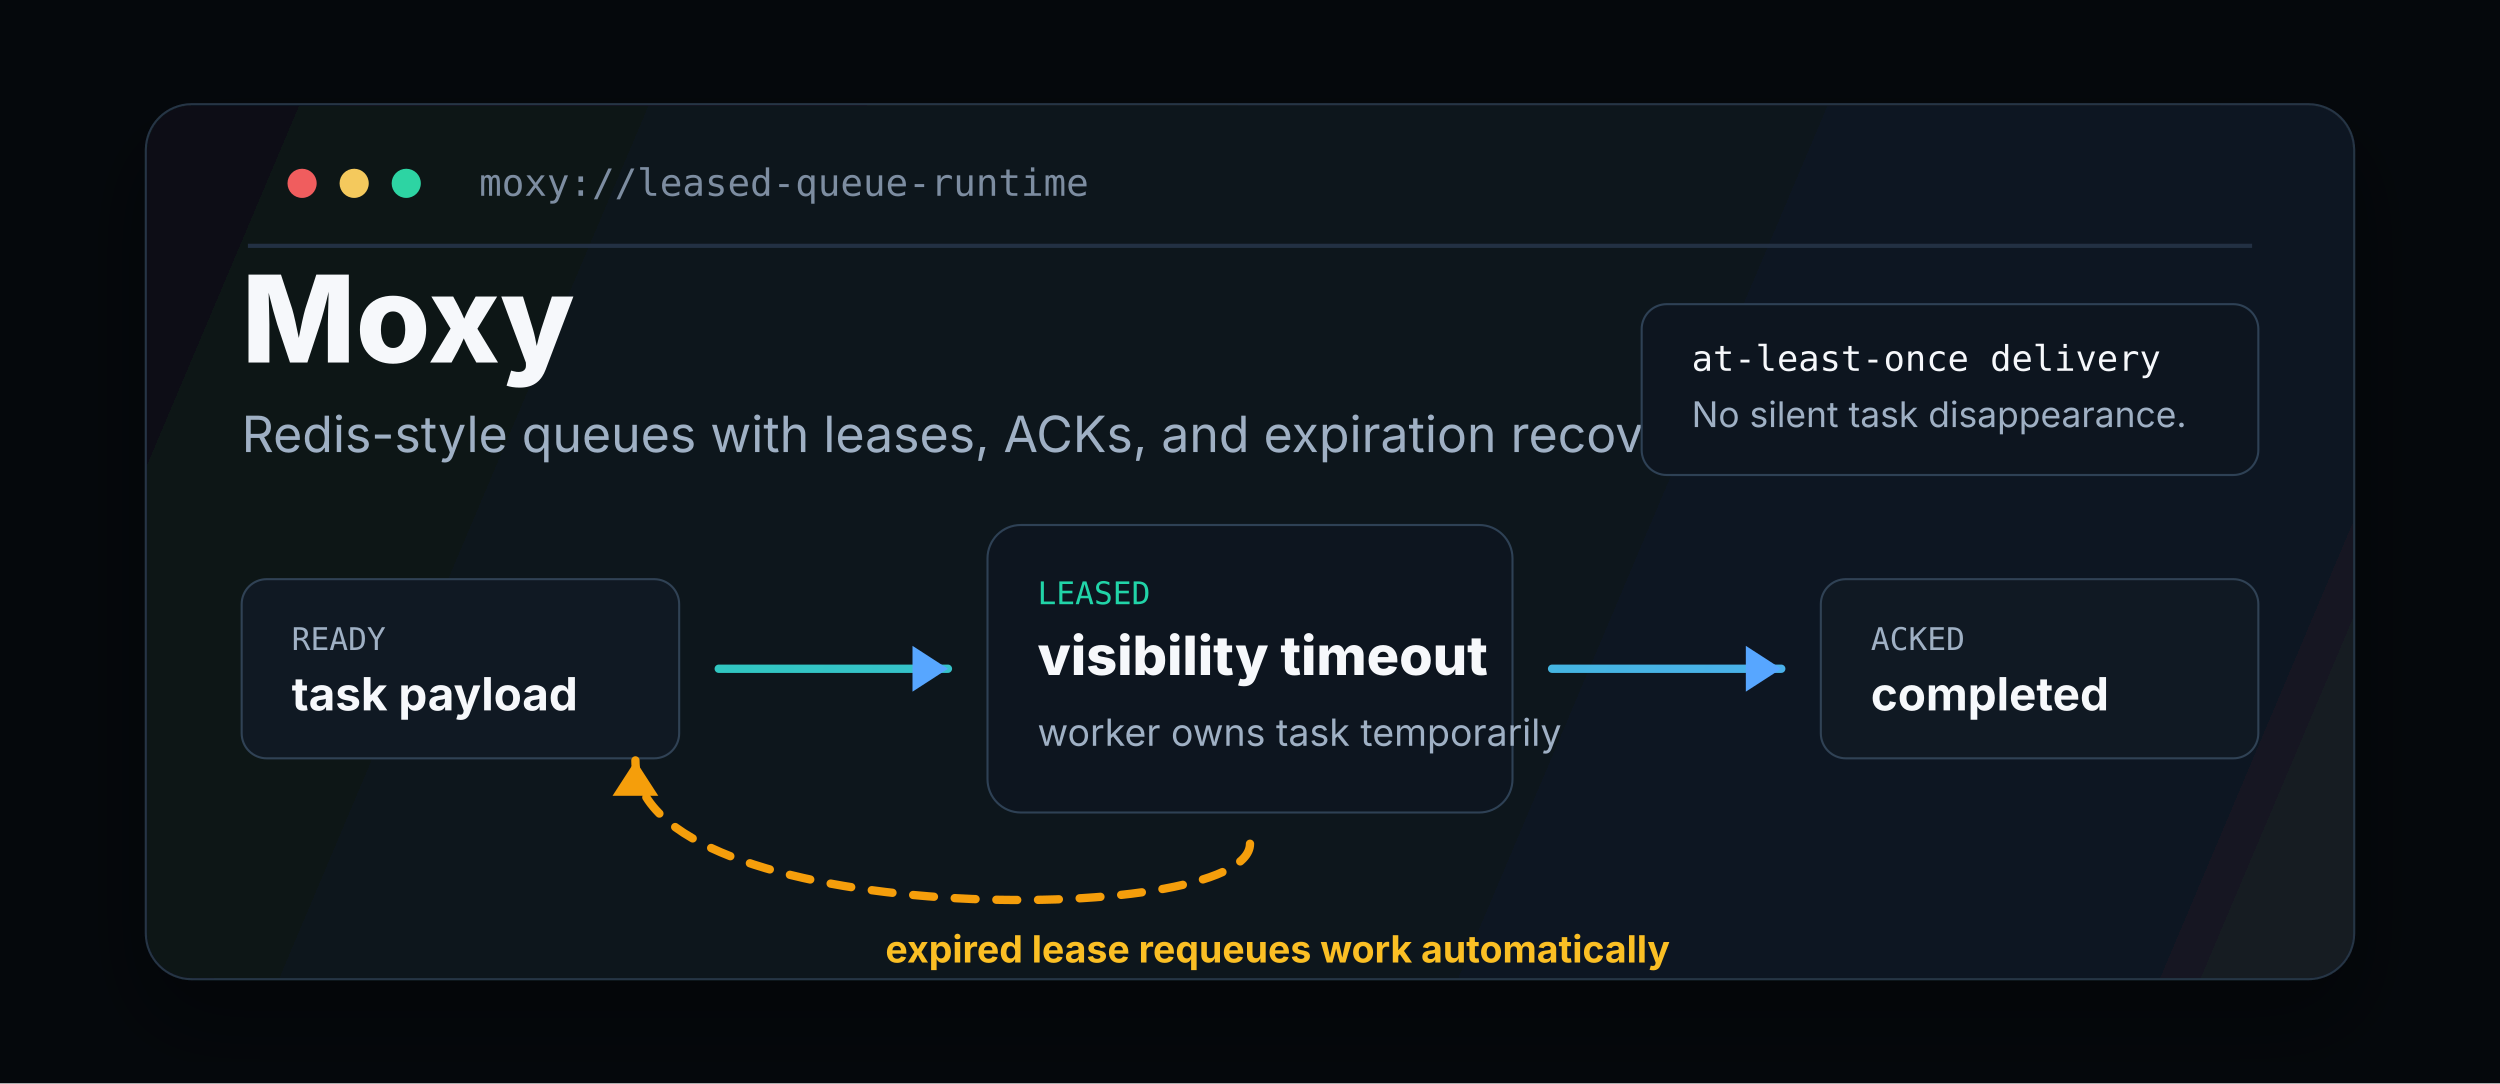
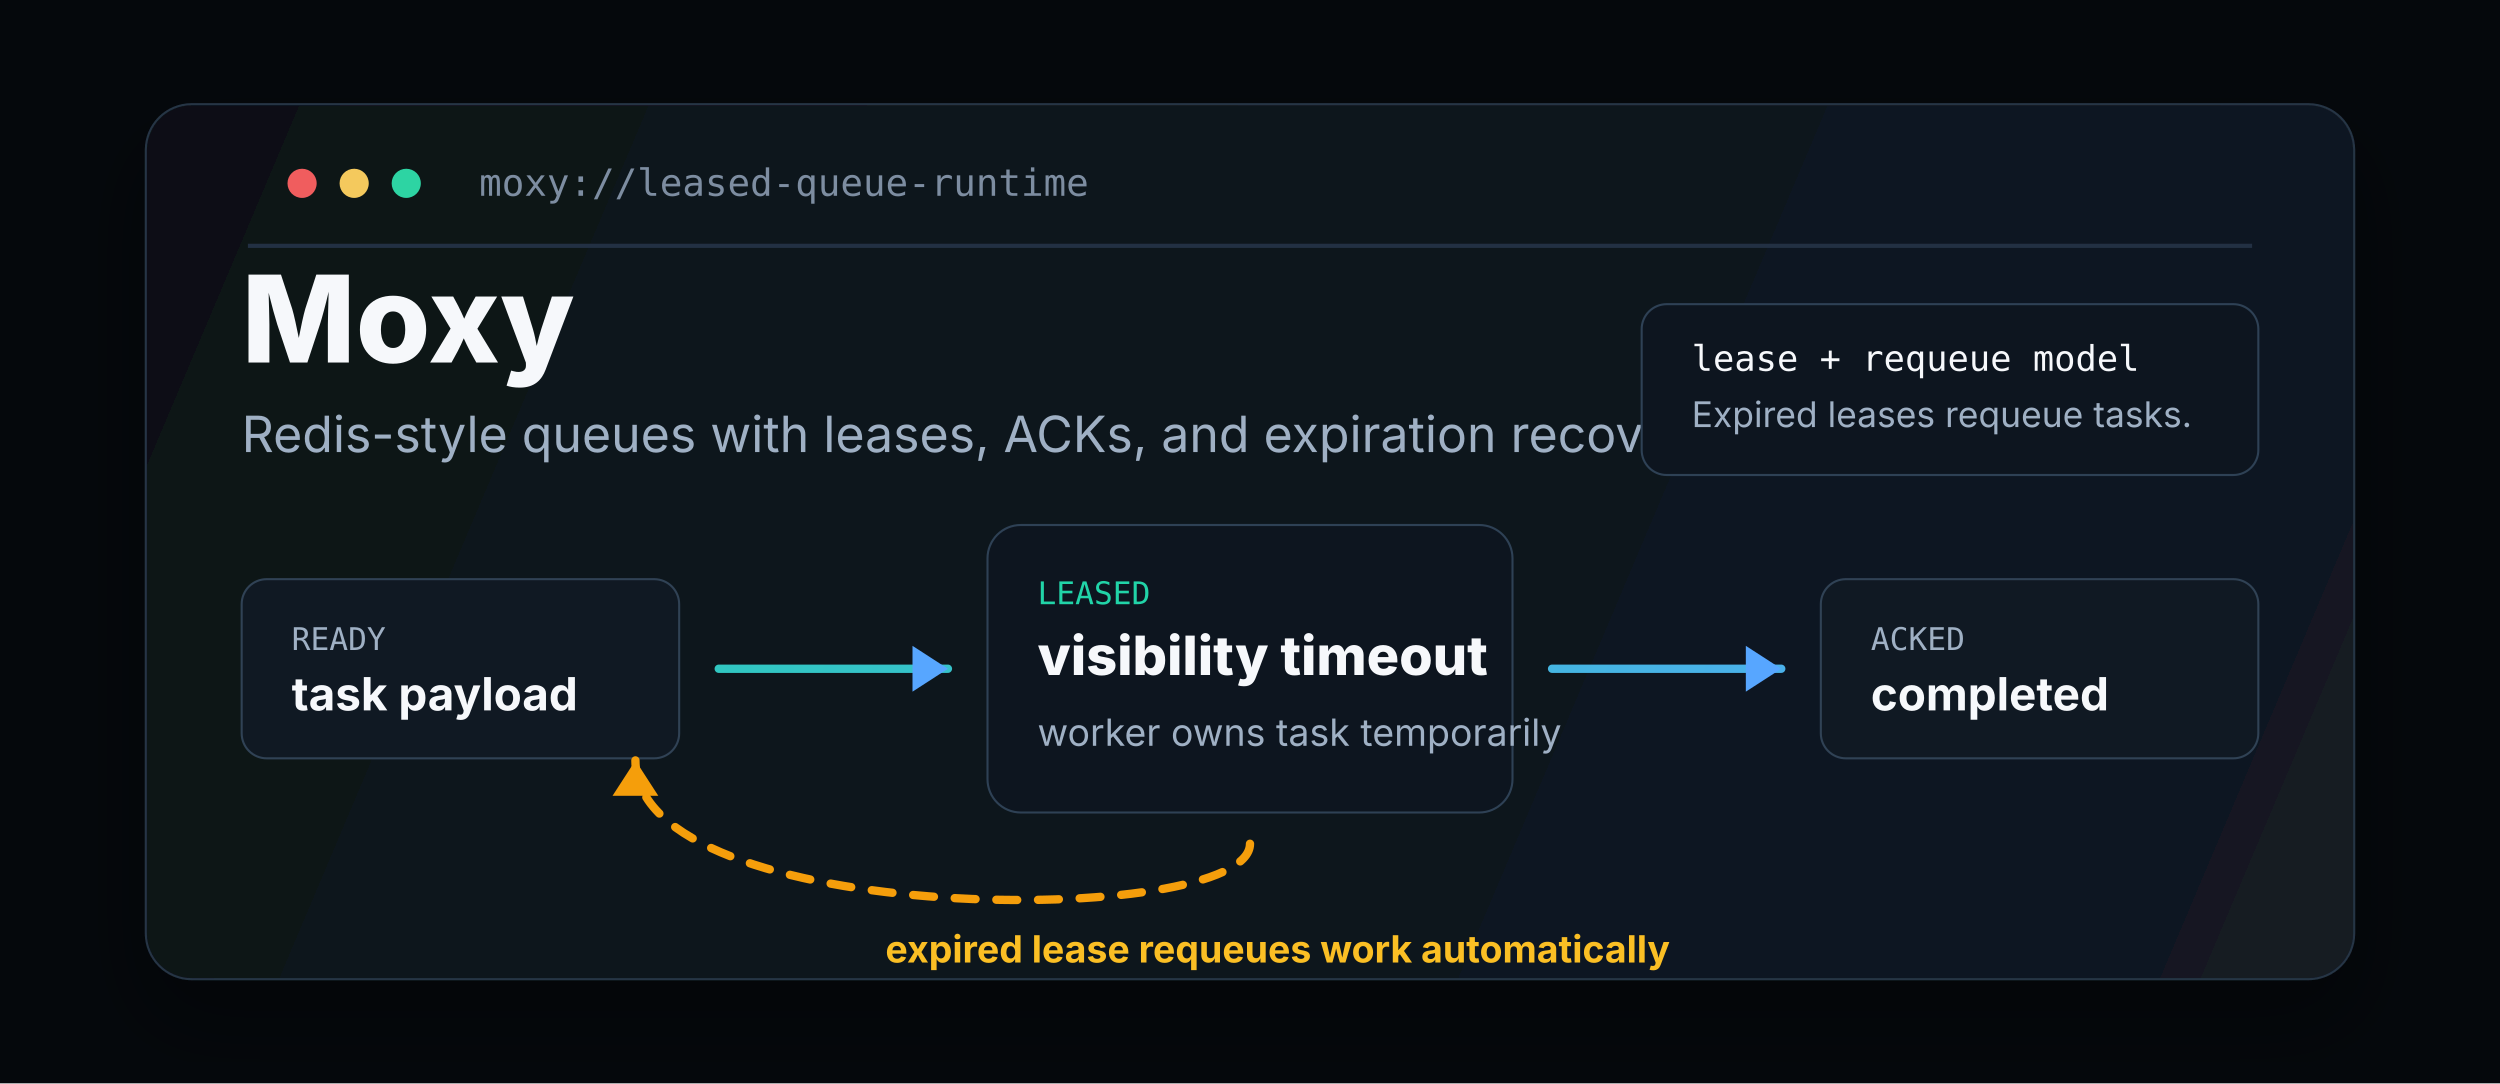
<svg xmlns="http://www.w3.org/2000/svg" width="1200" height="520" viewBox="0 0 1200 520" fill="none" role="img" aria-labelledby="title desc">
  <defs>
    <linearGradient id="panel" x1="80" y1="40" x2="1120" y2="480" gradientUnits="userSpaceOnUse">
      <stop stop-color="#0B1117" />
      <stop offset="1" stop-color="#121A24" />
    </linearGradient>
    <linearGradient id="accent" x1="118" y1="82" x2="1072" y2="430" gradientUnits="userSpaceOnUse">
      <stop stop-color="#21D4A8" />
      <stop offset="1" stop-color="#57A6FF" />
    </linearGradient>
    <filter id="shadow" x="40" y="10" width="1120" height="500" filterUnits="userSpaceOnUse" color-interpolation-filters="sRGB">
      <feDropShadow dx="0" dy="20" stdDeviation="20" flood-color="#000000" flood-opacity="0.35" />
    </filter>
  </defs>
  <rect width="1200" height="520" fill="#05080C" />
  <g filter="url(#shadow)">
    <rect x="70" y="50" width="1060" height="420" rx="22" fill="url(#panel)" stroke="#263445" />
  </g>
  <path d="M119 118H1081" stroke="#223043" stroke-width="2" />
  <circle cx="145" cy="88" r="7" fill="#F05D5E" />
  <circle cx="170" cy="88" r="7" fill="#F4C95D" />
  <circle cx="195" cy="88" r="7" fill="#2DD4A3" />
  <text x="230" y="94" fill="#7D8DA1" font-family="ui-monospace, SFMono-Regular, Menlo, Consolas, monospace" font-size="18">moxy://leased-queue-runtime</text>
  <text x="116" y="174" fill="#F6F8FB" font-family="Inter, Segoe UI, Arial, sans-serif" font-size="58" font-weight="800" letter-spacing="0">Moxy</text>
  <text x="116" y="217" fill="#9FB0C4" font-family="Inter, Segoe UI, Arial, sans-serif" font-size="24">Redis-style queues with leases, ACKs, and expiration recovery.</text>
  <g transform="translate(116 278)">
    <rect width="210" height="86" rx="12" fill="#101923" stroke="#304255" />
    <text x="24" y="34" fill="#9FB0C4" font-family="ui-monospace, SFMono-Regular, Menlo, Consolas, monospace" font-size="15">READY</text>
    <text x="24" y="63" fill="#F6F8FB" font-family="Inter, Segoe UI, Arial, sans-serif" font-size="22" font-weight="700">task payload</text>
  </g>
  <path d="M345 321H455" stroke="url(#accent)" stroke-width="4" stroke-linecap="round" />
  <path d="M455 321L438 310V332L455 321Z" fill="#57A6FF" />
  <g transform="translate(474 252)">
    <rect width="252" height="138" rx="16" fill="#0D151F" stroke="#2E4155" />
    <text x="24" y="38" fill="#21D4A8" font-family="ui-monospace, SFMono-Regular, Menlo, Consolas, monospace" font-size="15">LEASED</text>
    <text x="24" y="72" fill="#F6F8FB" font-family="Inter, Segoe UI, Arial, sans-serif" font-size="26" font-weight="800">visibility timeout</text>
    <text x="24" y="106" fill="#9FB0C4" font-family="Inter, Segoe UI, Arial, sans-serif" font-size="18">worker owns task temporarily</text>
  </g>
  <path d="M745 321H855" stroke="url(#accent)" stroke-width="4" stroke-linecap="round" />
  <path d="M855 321L838 310V332L855 321Z" fill="#57A6FF" />
  <g transform="translate(874 278)">
    <rect width="210" height="86" rx="12" fill="#101923" stroke="#304255" />
    <text x="24" y="34" fill="#9FB0C4" font-family="ui-monospace, SFMono-Regular, Menlo, Consolas, monospace" font-size="15">ACKED</text>
    <text x="24" y="63" fill="#F6F8FB" font-family="Inter, Segoe UI, Arial, sans-serif" font-size="22" font-weight="700">completed</text>
  </g>
  <path d="M600 405C600 446 305 446 305 365" stroke="#F59E0B" stroke-width="4" stroke-linecap="round" stroke-dasharray="10 10" />
  <path d="M305 365L294 382H316L305 365Z" fill="#F59E0B" />
  <text x="425" y="462" fill="#FBBF24" font-family="Inter, Segoe UI, Arial, sans-serif" font-size="18" font-weight="700">expired lease requeues work automatically</text>
  <rect x="788" y="146" width="296" height="82" rx="12" fill="#0D151F" stroke="#2E4155" />
-   <text x="812" y="178" fill="#F6F8FB" font-family="ui-monospace, SFMono-Regular, Menlo, Consolas, monospace" font-size="17">at-least-once delivery</text>
-   <text x="812" y="205" fill="#9FB0C4" font-family="Inter, Segoe UI, Arial, sans-serif" font-size="17">No silent task disappearance.</text>
+   <text x="812" y="178" fill="#F6F8FB" font-family="ui-monospace, SFMono-Regular, Menlo, Consolas, monospace" font-size="17">lease + requeue model</text>
+   <text x="812" y="205" fill="#9FB0C4" font-family="Inter, Segoe UI, Arial, sans-serif" font-size="17">Expired leases requeue tasks.</text>
</svg>
